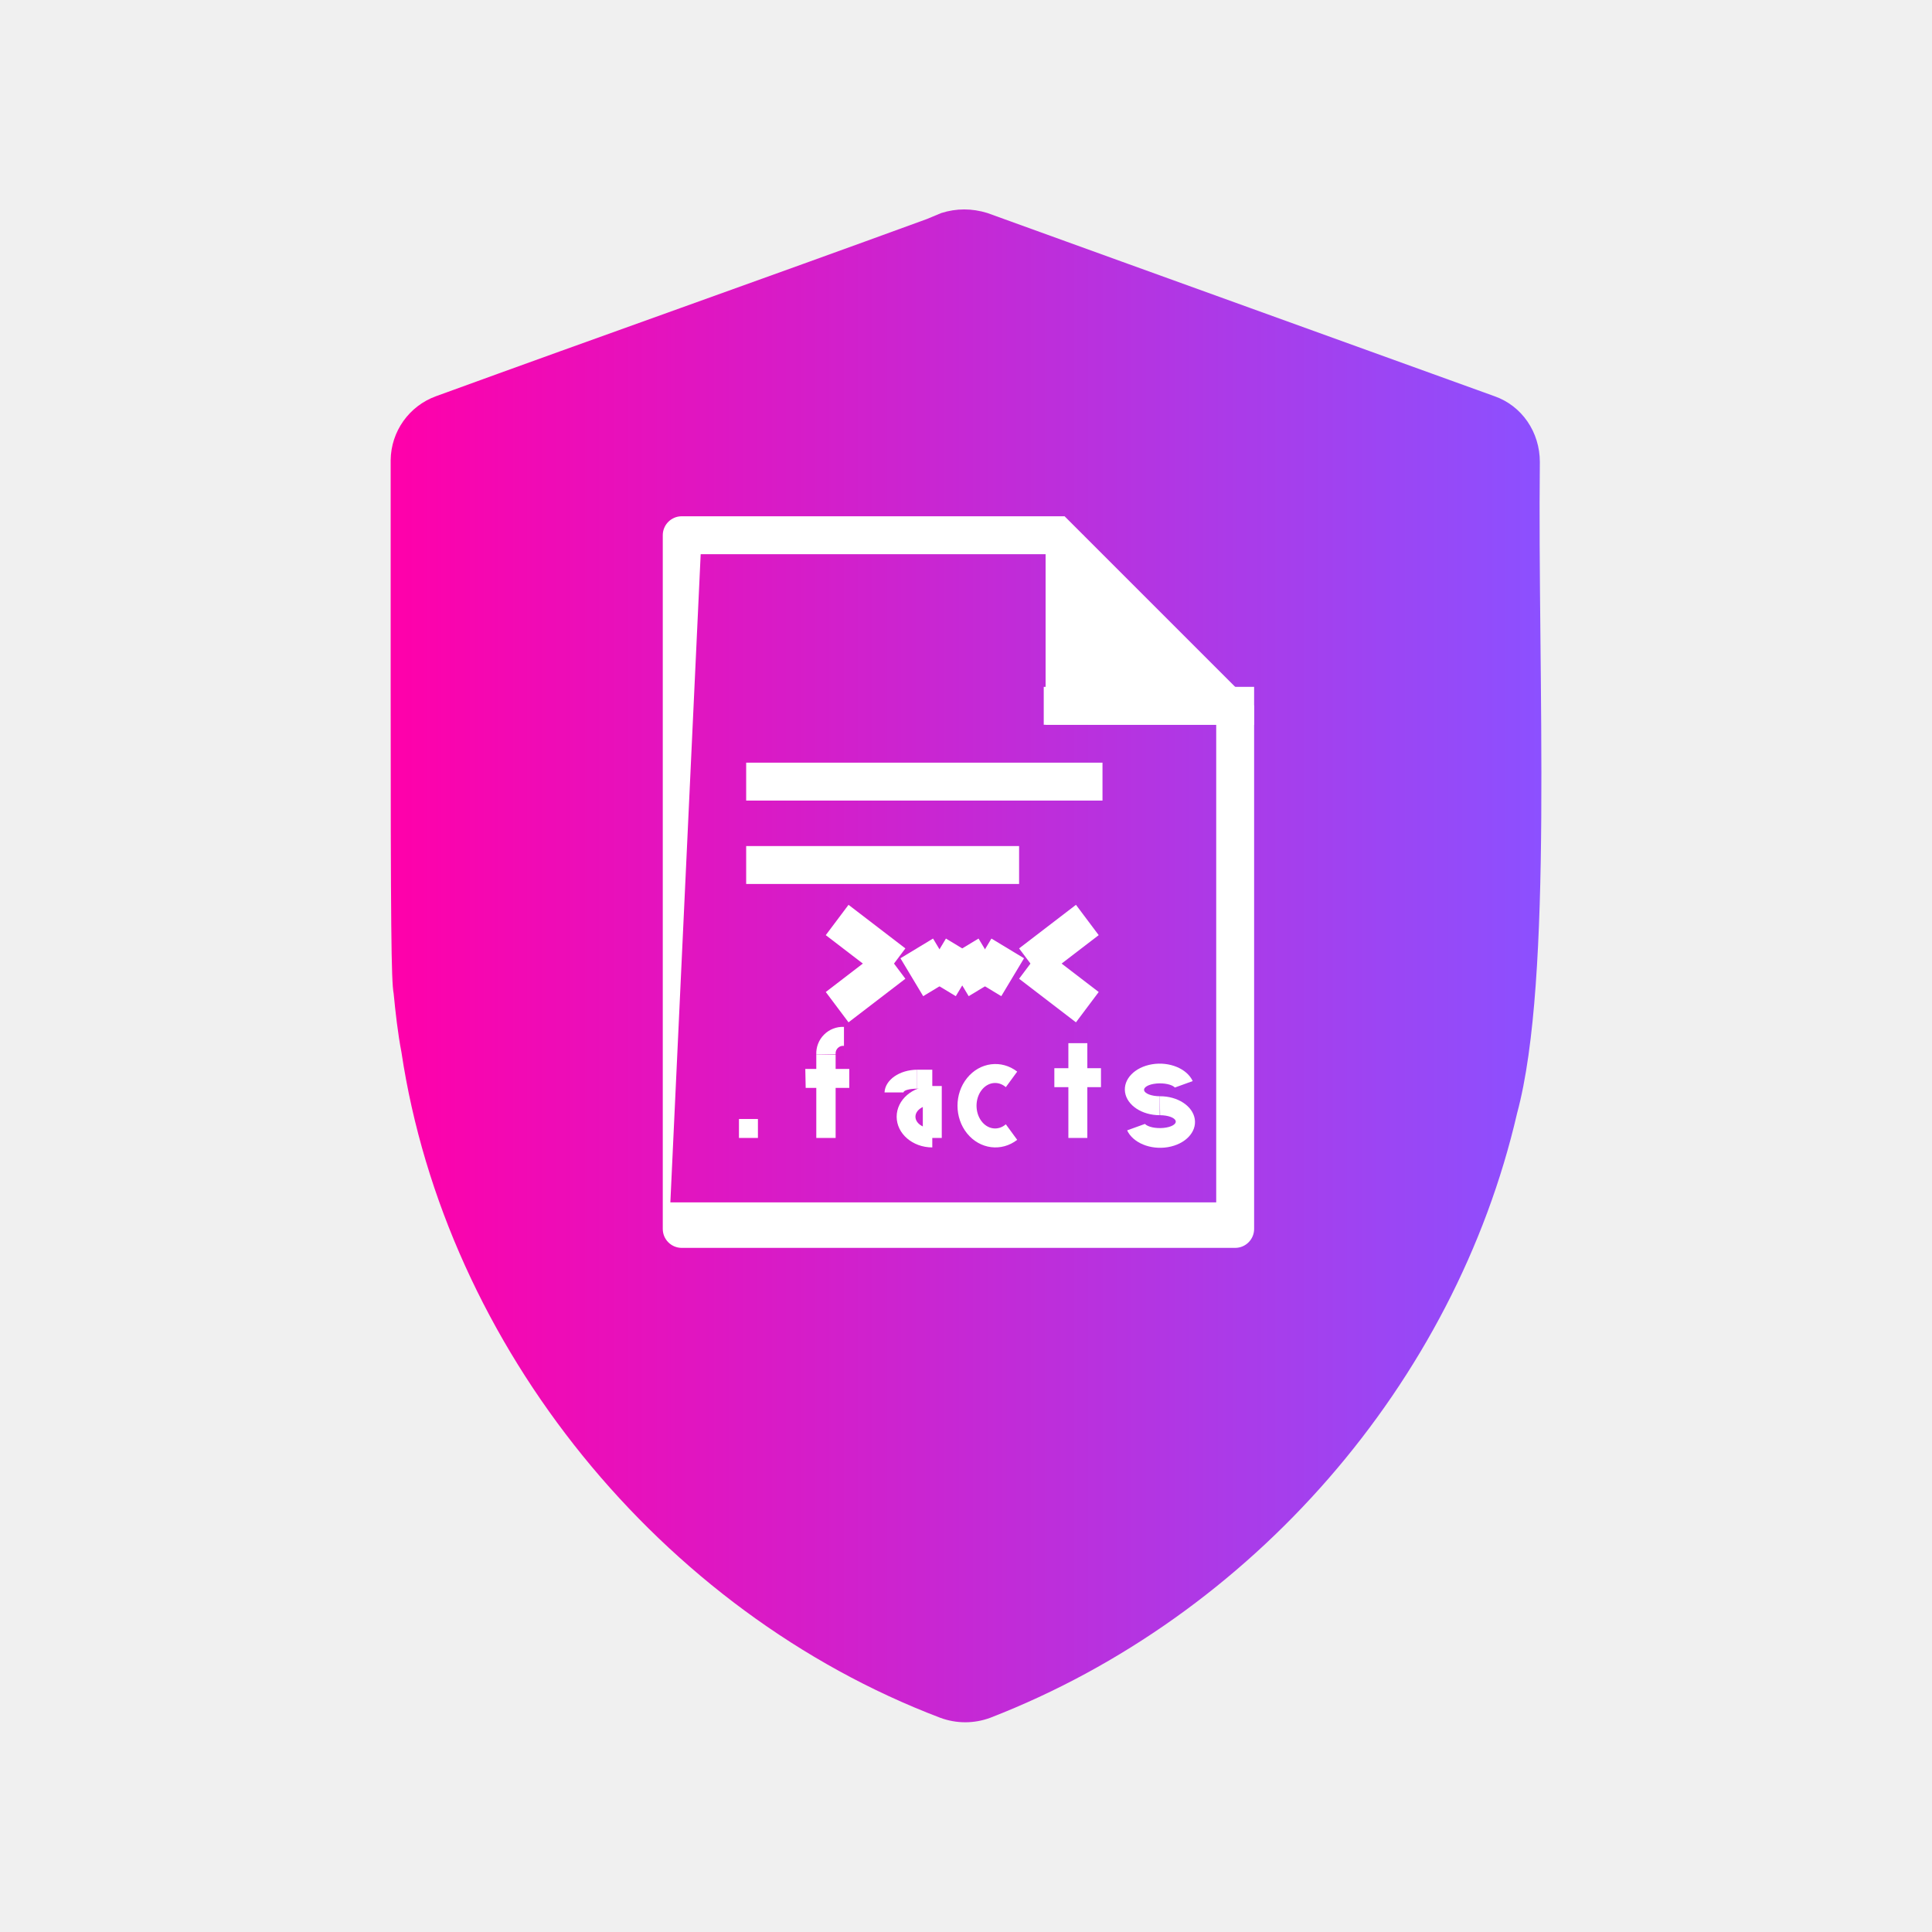
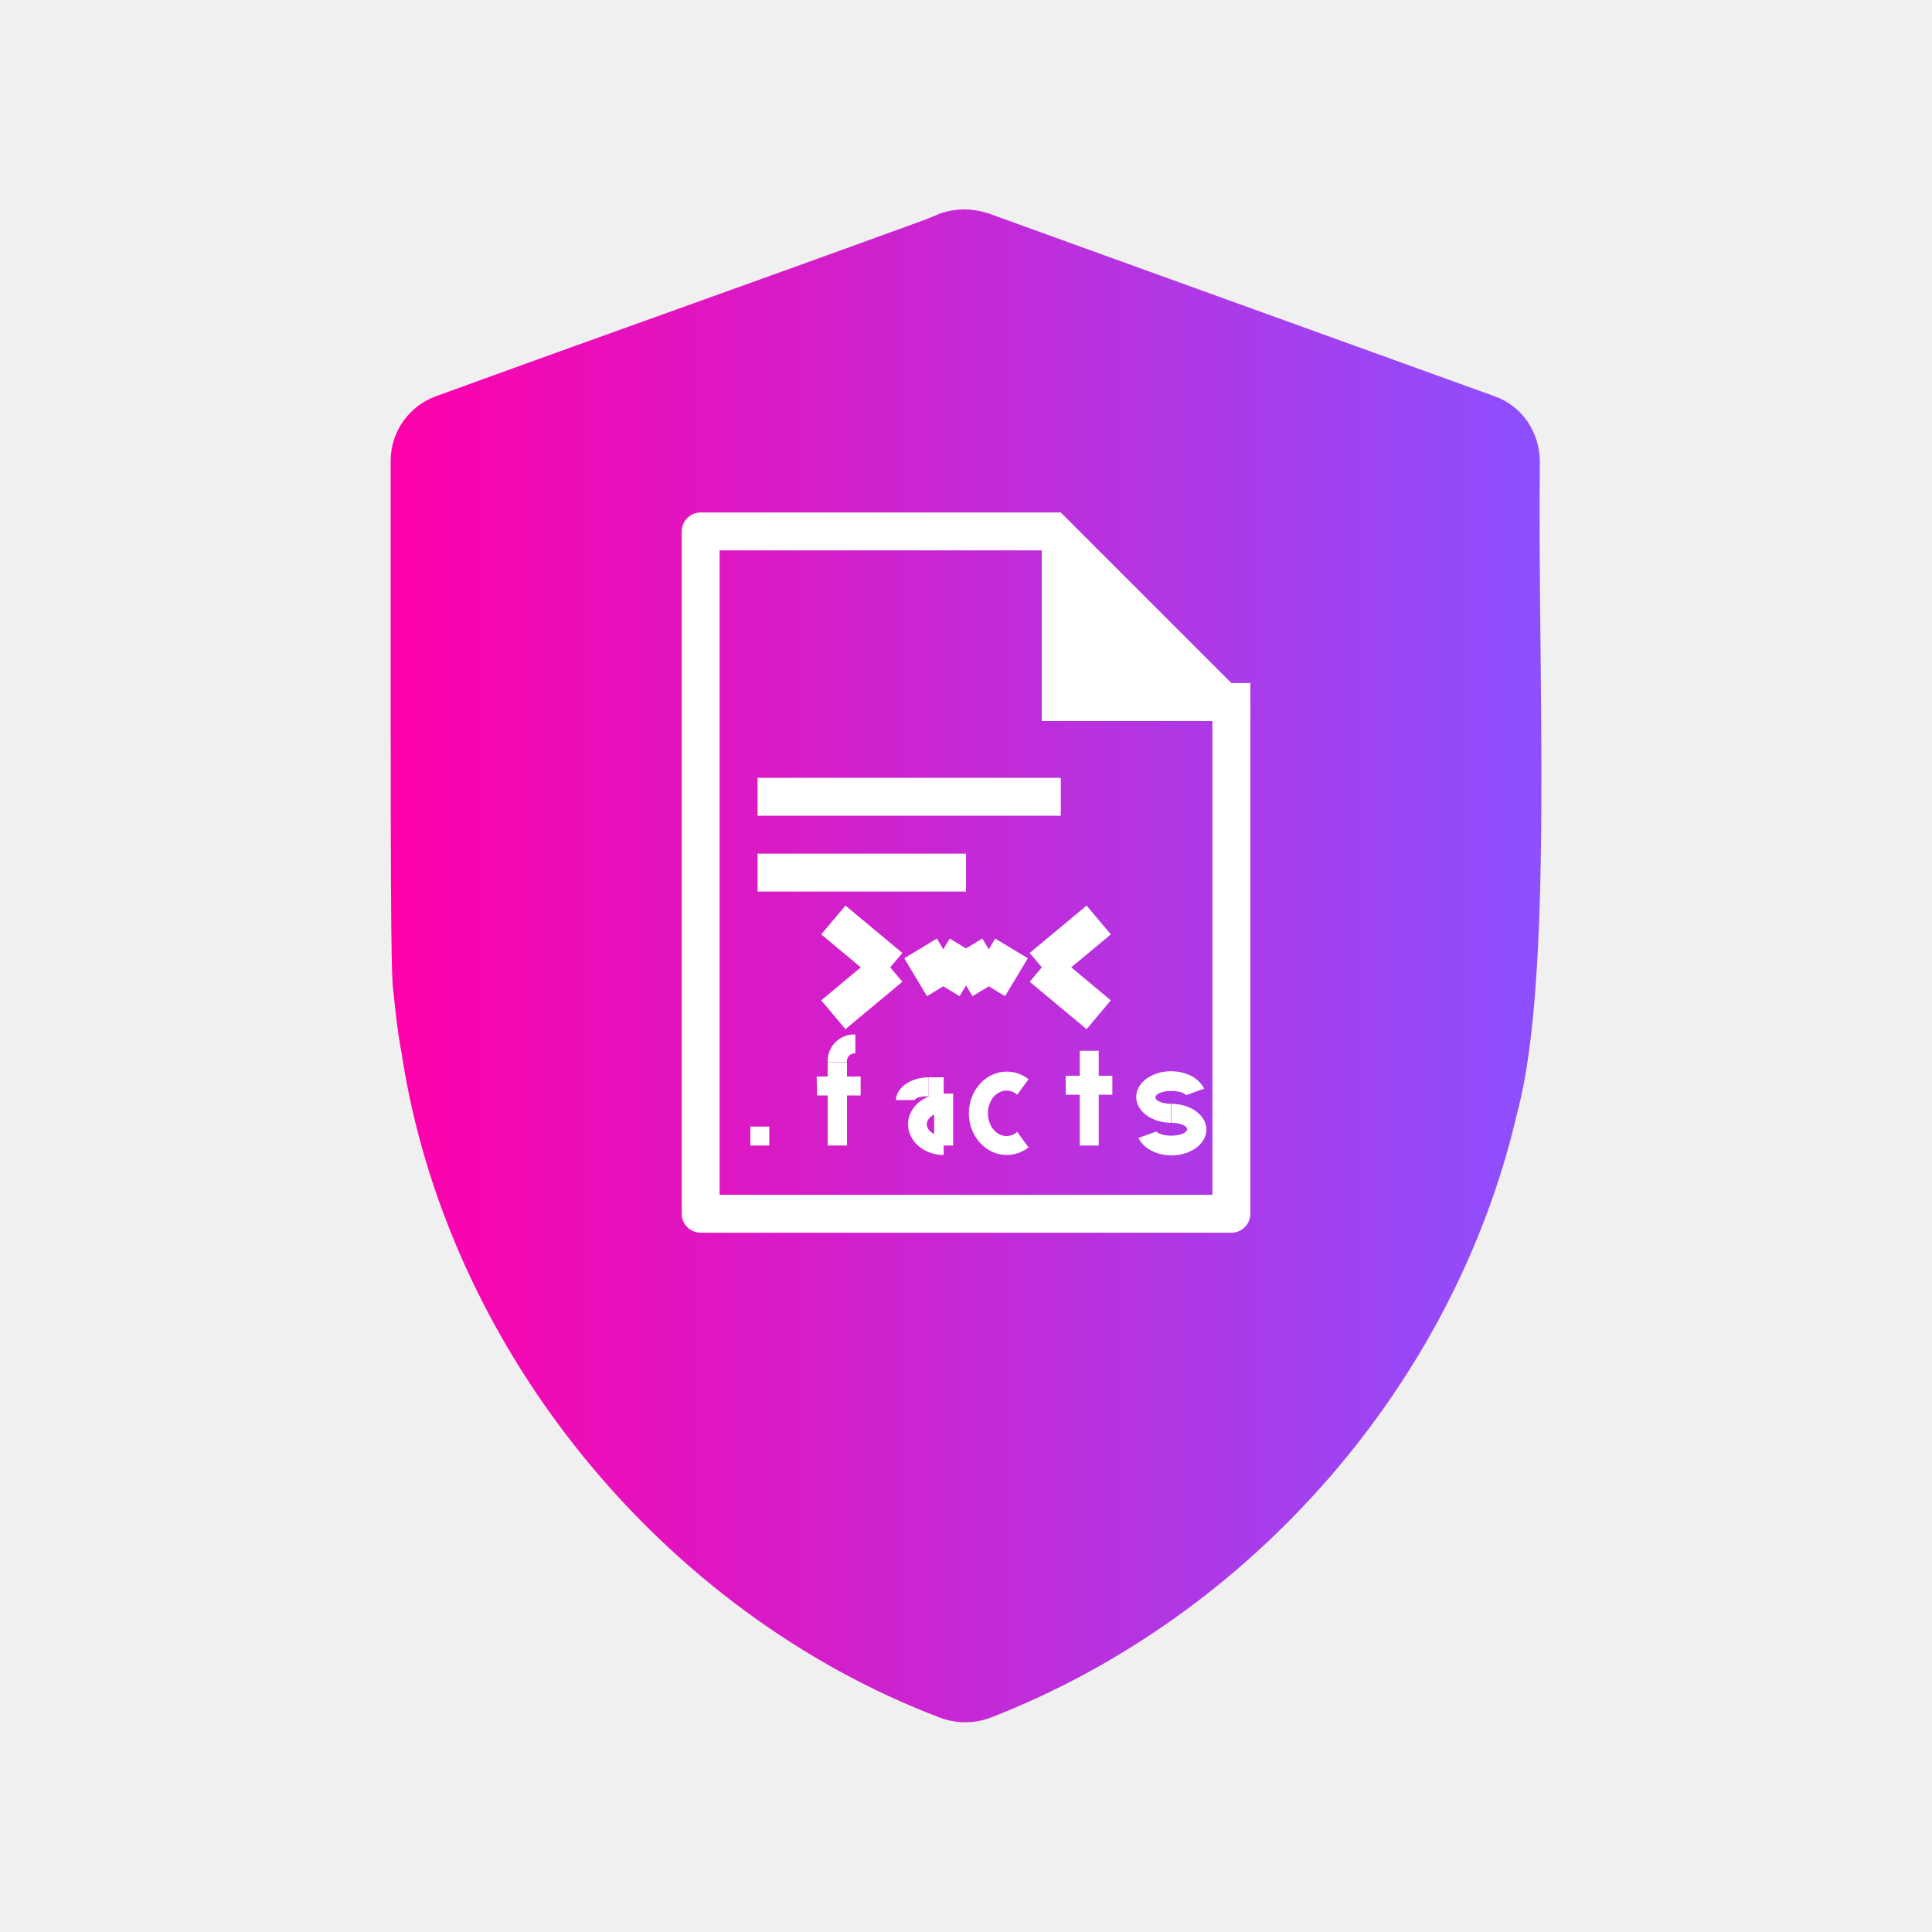
<svg xmlns="http://www.w3.org/2000/svg" viewBox="-6.527 2.221 32.279 32.279" role="img" aria-label="Socket facts">
  <defs>
    <linearGradient id="socket-brand-gradient" x1="0" y1="0" x2="1" y2="0">
      <stop offset="0%" stop-color="#ff00aa" />
      <stop offset="100%" stop-color="#8c50ff" />
    </linearGradient>
  </defs>
  <path data-socket-layer="shield" fill="url(#socket-brand-gradient)" d="M18.44 8.84c.46.16.76.6.76 1.1-.04 3.58.23 8.63-.38 10.88-1.04 4.5-4.42 8.4-8.8 10.1a1.2 1.2 0 0 1-.84 0C4.52 29.15.92 24.73.18 19.8c-.06-.31-.1-.67-.13-.98-.04-.2-.05-1.14-.05-5.17V9.91a1.15 1.15 0 0 1 .76-1.07c2.8-1.02 5.38-1.93 8.2-2.96l.24-.1q.38-.12.77 0l2.24.81z" />
  <g data-socket-layer="glyph" transform="translate(2.013 9.2) scale(0.63333)">
-     <path fill="#ffffff" fill-rule="evenodd" d="M4.5 2.6h10.1l5 5v13.8a.5.5 0 0 1-.5.5H4.5a.5.5 0 0 1-.5-.5V3.1a.5.5 0 0 1 .5-.5m.5 1h9.1v4.5h4.5v12.6H4.2Z" />
-     <path fill="#ffffff" fill-rule="evenodd" d="M14.1 3.1v4.5h1V3.1Z" />
-     <path fill="#ffffff" fill-rule="evenodd" d="M14.05 8.1h5.55v-1h-5.55Z" />
-     <path fill="#ffffff" fill-rule="evenodd" d="M6.2 10.1h9.4v-1H6.2Z" />
-     <path fill="#ffffff" fill-rule="evenodd" d="M6.2 12.3h7.2v-1H6.2Z" />
-     <path fill="#ffffff" fill-rule="evenodd" d="m8.3 13.65 1.5 1.15.6-.8-1.5-1.15Z" />
-     <path fill="#ffffff" fill-rule="evenodd" d="m9.8 14-1.5 1.15.6.8 1.5-1.15Z" />
-     <path fill="#ffffff" fill-rule="evenodd" d="M14.9 12.85 13.4 14l.6.8 1.5-1.15Z" />
-     <path fill="#ffffff" fill-rule="evenodd" d="m13.4 14.8 1.5 1.15.6-.8L14 14Z" />
-     <path fill="#ffffff" fill-rule="evenodd" d="m10.27 14.26.6 1 .86-.52-.6-1Z" />
-     <path fill="#ffffff" fill-rule="evenodd" d="m11.73 15.26.6-1-.86-.52-.6 1Z" />
-     <path fill="#ffffff" fill-rule="evenodd" d="m11.47 14.26.6 1 .86-.52-.6-1Z" />
-     <path fill="#ffffff" fill-rule="evenodd" d="m12.93 15.26.6-1-.86-.52-.6 1Z" />
-     <path fill="#ffffff" fill-rule="evenodd" d="M6.01 19h.5v-.5h-.5Z" />
-     <path fill="#ffffff" fill-rule="evenodd" d="M8.05 16.8a.7.7 0 0 1 .73-.73v.5a.2.2 0 0 0-.22.22Z" />
-     <path fill="#ffffff" fill-rule="evenodd" d="M8.05 16.8V19h.51v-2.2Z" />
-     <path fill="#ffffff" fill-rule="evenodd" d="M7.77 17.68h1.15v-.5H7.76Z" />
-     <path fill="#ffffff" fill-rule="evenodd" d="M10.86 17.63V19h.5v-1.37Z" />
-     <path fill="#ffffff" fill-rule="evenodd" d="M11.11 19.25a.94.81 0 0 1 0-1.62v.5a.43.3 0 0 0 0 .62Z" />
-     <path fill="#ffffff" fill-rule="evenodd" d="M9.85 17.8a.87.62 0 0 1 .86-.6v.5a.36.1 0 0 0-.36.1Z" />
-     <path fill="#ffffff" fill-rule="evenodd" d="M10.71 17.7h.4v-.5h-.4Z" />
-     <path fill="#ffffff" fill-rule="evenodd" d="M13.35 19.05a1 1.1 0 1 1 0-1.8l-.3.41a.49.6 0 1 0 0 .98Z" />
-     <path fill="#ffffff" fill-rule="evenodd" d="M14.7 16.5V19h.5v-2.5Z" />
-     <path fill="#ffffff" fill-rule="evenodd" d="M14.33 17.66h1.23v-.5h-1.23Z" />
-     <path fill="#ffffff" fill-rule="evenodd" d="M17.98 17.5a.92.68 0 1 0-.87.9v-.5a.42.17 0 1 1 .4-.23Z" />
-     <path fill="#ffffff" fill-rule="evenodd" d="M17.11 17.9a.92.68 0 1 1-.86.9l.47-.17a.42.17 0 1 0 .4-.23Z" />
+     <path fill="#ffffff" fill-rule="evenodd" d="M5 2.5h9.5l5 5V21a.5.5 0 0 1-.5.5H5a.5.5 0 0 1-.5-.5V3a.5.5 0 0 1 .5-.5m.5 1H14V8h4.5v12.5h-13Z" />
+     <path fill="#ffffff" fill-rule="evenodd" d="M14 3v4.5h1V3Z" />
+     <path fill="#ffffff" fill-rule="evenodd" d="M14 8h5.5V7H14Z" />
+     <path fill="#ffffff" fill-rule="evenodd" d="M6.5 10.5h8v-1h-8Z" />
+     <path fill="#ffffff" fill-rule="evenodd" d="M6.5 12.5H12v-1H6.5Z" />
+     <path fill="#ffffff" fill-rule="evenodd" d="m8.18 13.63 1.5 1.25.64-.76-1.5-1.25Z" />
+     <path fill="#ffffff" fill-rule="evenodd" d="m9.68 14.12-1.5 1.25.64.76 1.5-1.25Z" />
+     <path fill="#ffffff" fill-rule="evenodd" d="m15.18 12.87-1.5 1.25.64.76 1.5-1.25Z" />
+     <path fill="#ffffff" fill-rule="evenodd" d="m13.68 14.88 1.5 1.25.64-.76-1.5-1.25Z" />
+     <path fill="#ffffff" fill-rule="evenodd" d="m10.37 14.26.6 1 .86-.52-.6-1Z" />
+     <path fill="#ffffff" fill-rule="evenodd" d="m11.83 15.26.6-1-.86-.52-.6 1Z" />
+     <path fill="#ffffff" fill-rule="evenodd" d="m11.57 14.26.6 1 .86-.52-.6-1Z" />
+     <path fill="#ffffff" fill-rule="evenodd" d="m13.03 15.26.6-1-.86-.52-.6 1Z" />
+     <path fill="#ffffff" fill-rule="evenodd" d="M6.31 19.2h.5v-.5h-.5Z" />
+     <path fill="#ffffff" fill-rule="evenodd" d="M8.35 17a.7.7 0 0 1 .73-.73v.5a.2.2 0 0 0-.22.22Z" />
+     <path fill="#ffffff" fill-rule="evenodd" d="M8.35 17v2.2h.51V17Z" />
+     <path fill="#ffffff" fill-rule="evenodd" d="M8.07 17.88h1.15v-.5H8.06Z" />
+     <path fill="#ffffff" fill-rule="evenodd" d="M11.16 17.83v1.37h.5v-1.37Z" />
+     <path fill="#ffffff" fill-rule="evenodd" d="M11.41 19.45a.94.81 0 0 1 0-1.62v.5a.43.3 0 0 0 0 .62Z" />
+     <path fill="#ffffff" fill-rule="evenodd" d="M10.15 18a.87.62 0 0 1 .86-.6v.5a.36.1 0 0 0-.36.1Z" />
+     <path fill="#ffffff" fill-rule="evenodd" d="M11.01 17.9h.4v-.5h-.4Z" />
+     <path fill="#ffffff" fill-rule="evenodd" d="M13.65 19.25a1 1.1 0 1 1 0-1.8l-.3.41a.49.6 0 1 0 0 .98Z" />
+     <path fill="#ffffff" fill-rule="evenodd" d="M15 16.7v2.5h.5v-2.5Z" />
+     <path fill="#ffffff" fill-rule="evenodd" d="M14.63 17.86h1.23v-.5h-1.23Z" />
+     <path fill="#ffffff" fill-rule="evenodd" d="M18.28 17.7a.92.68 0 1 0-.87.9v-.5a.42.17 0 1 1 .4-.23Z" />
+     <path fill="#ffffff" fill-rule="evenodd" d="M17.42 18.1a.92.68 0 1 1-.87.9l.47-.17a.42.17 0 1 0 .4-.23Z" />
  </g>
</svg>
